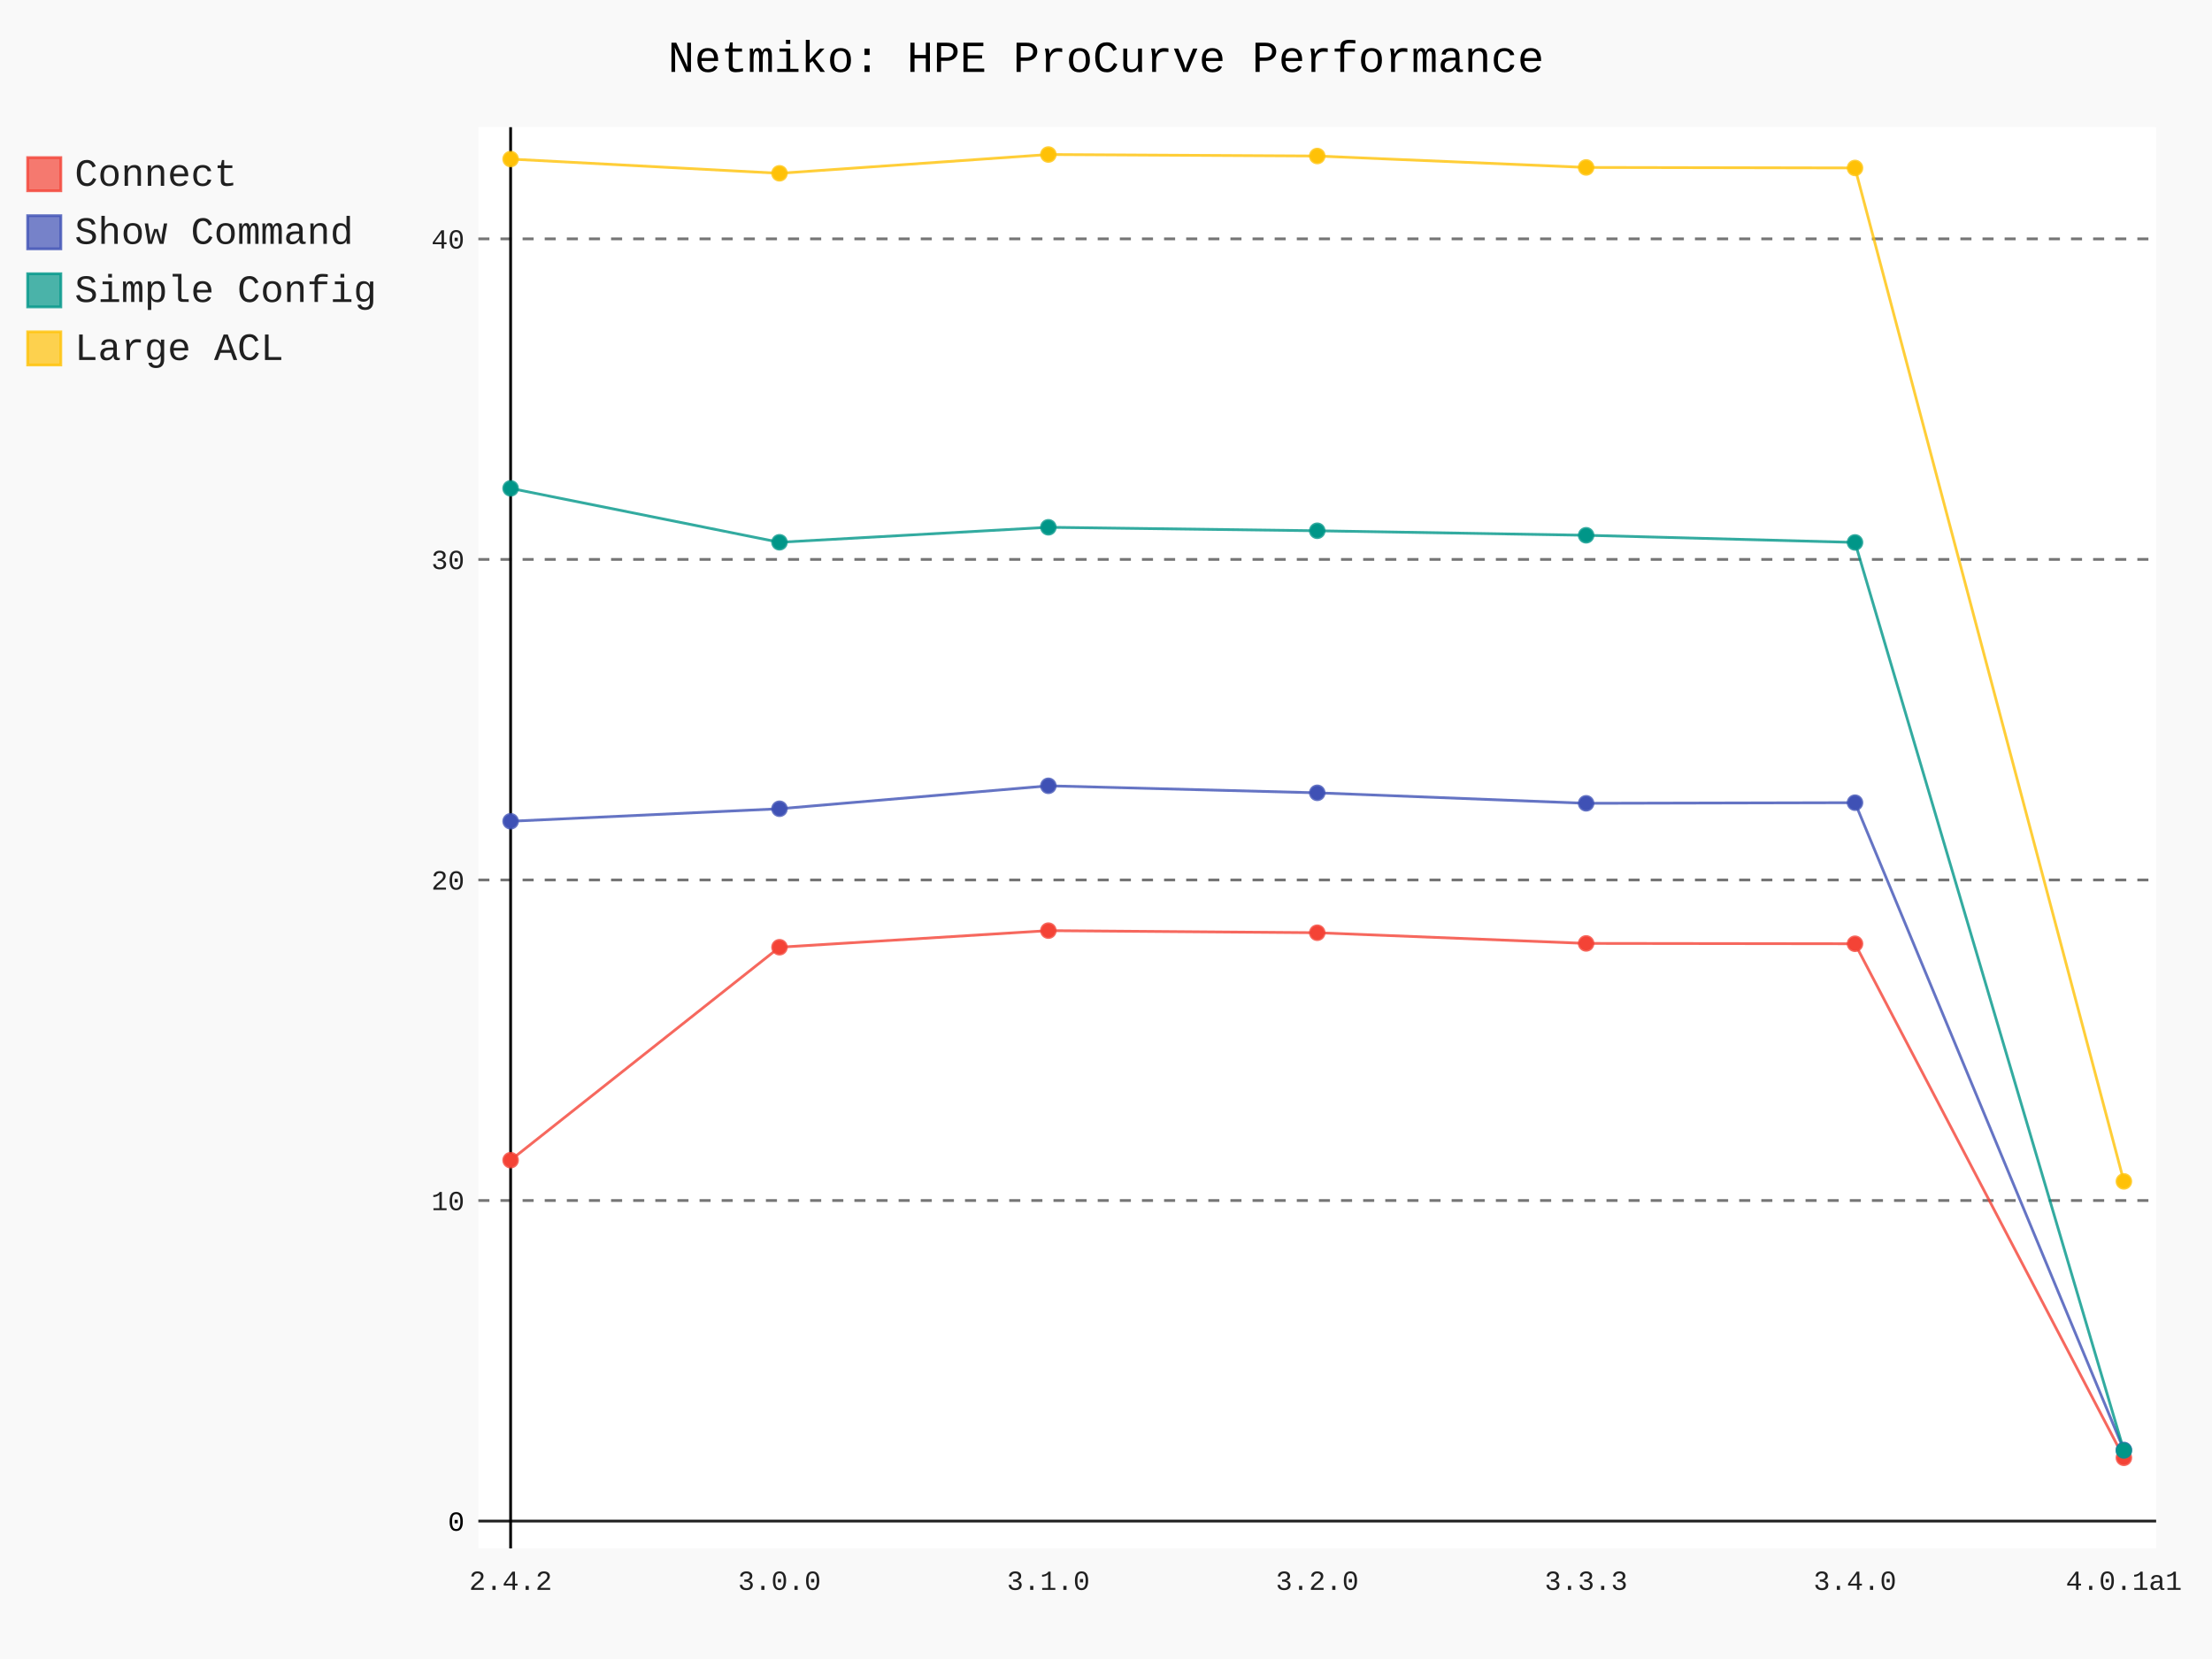
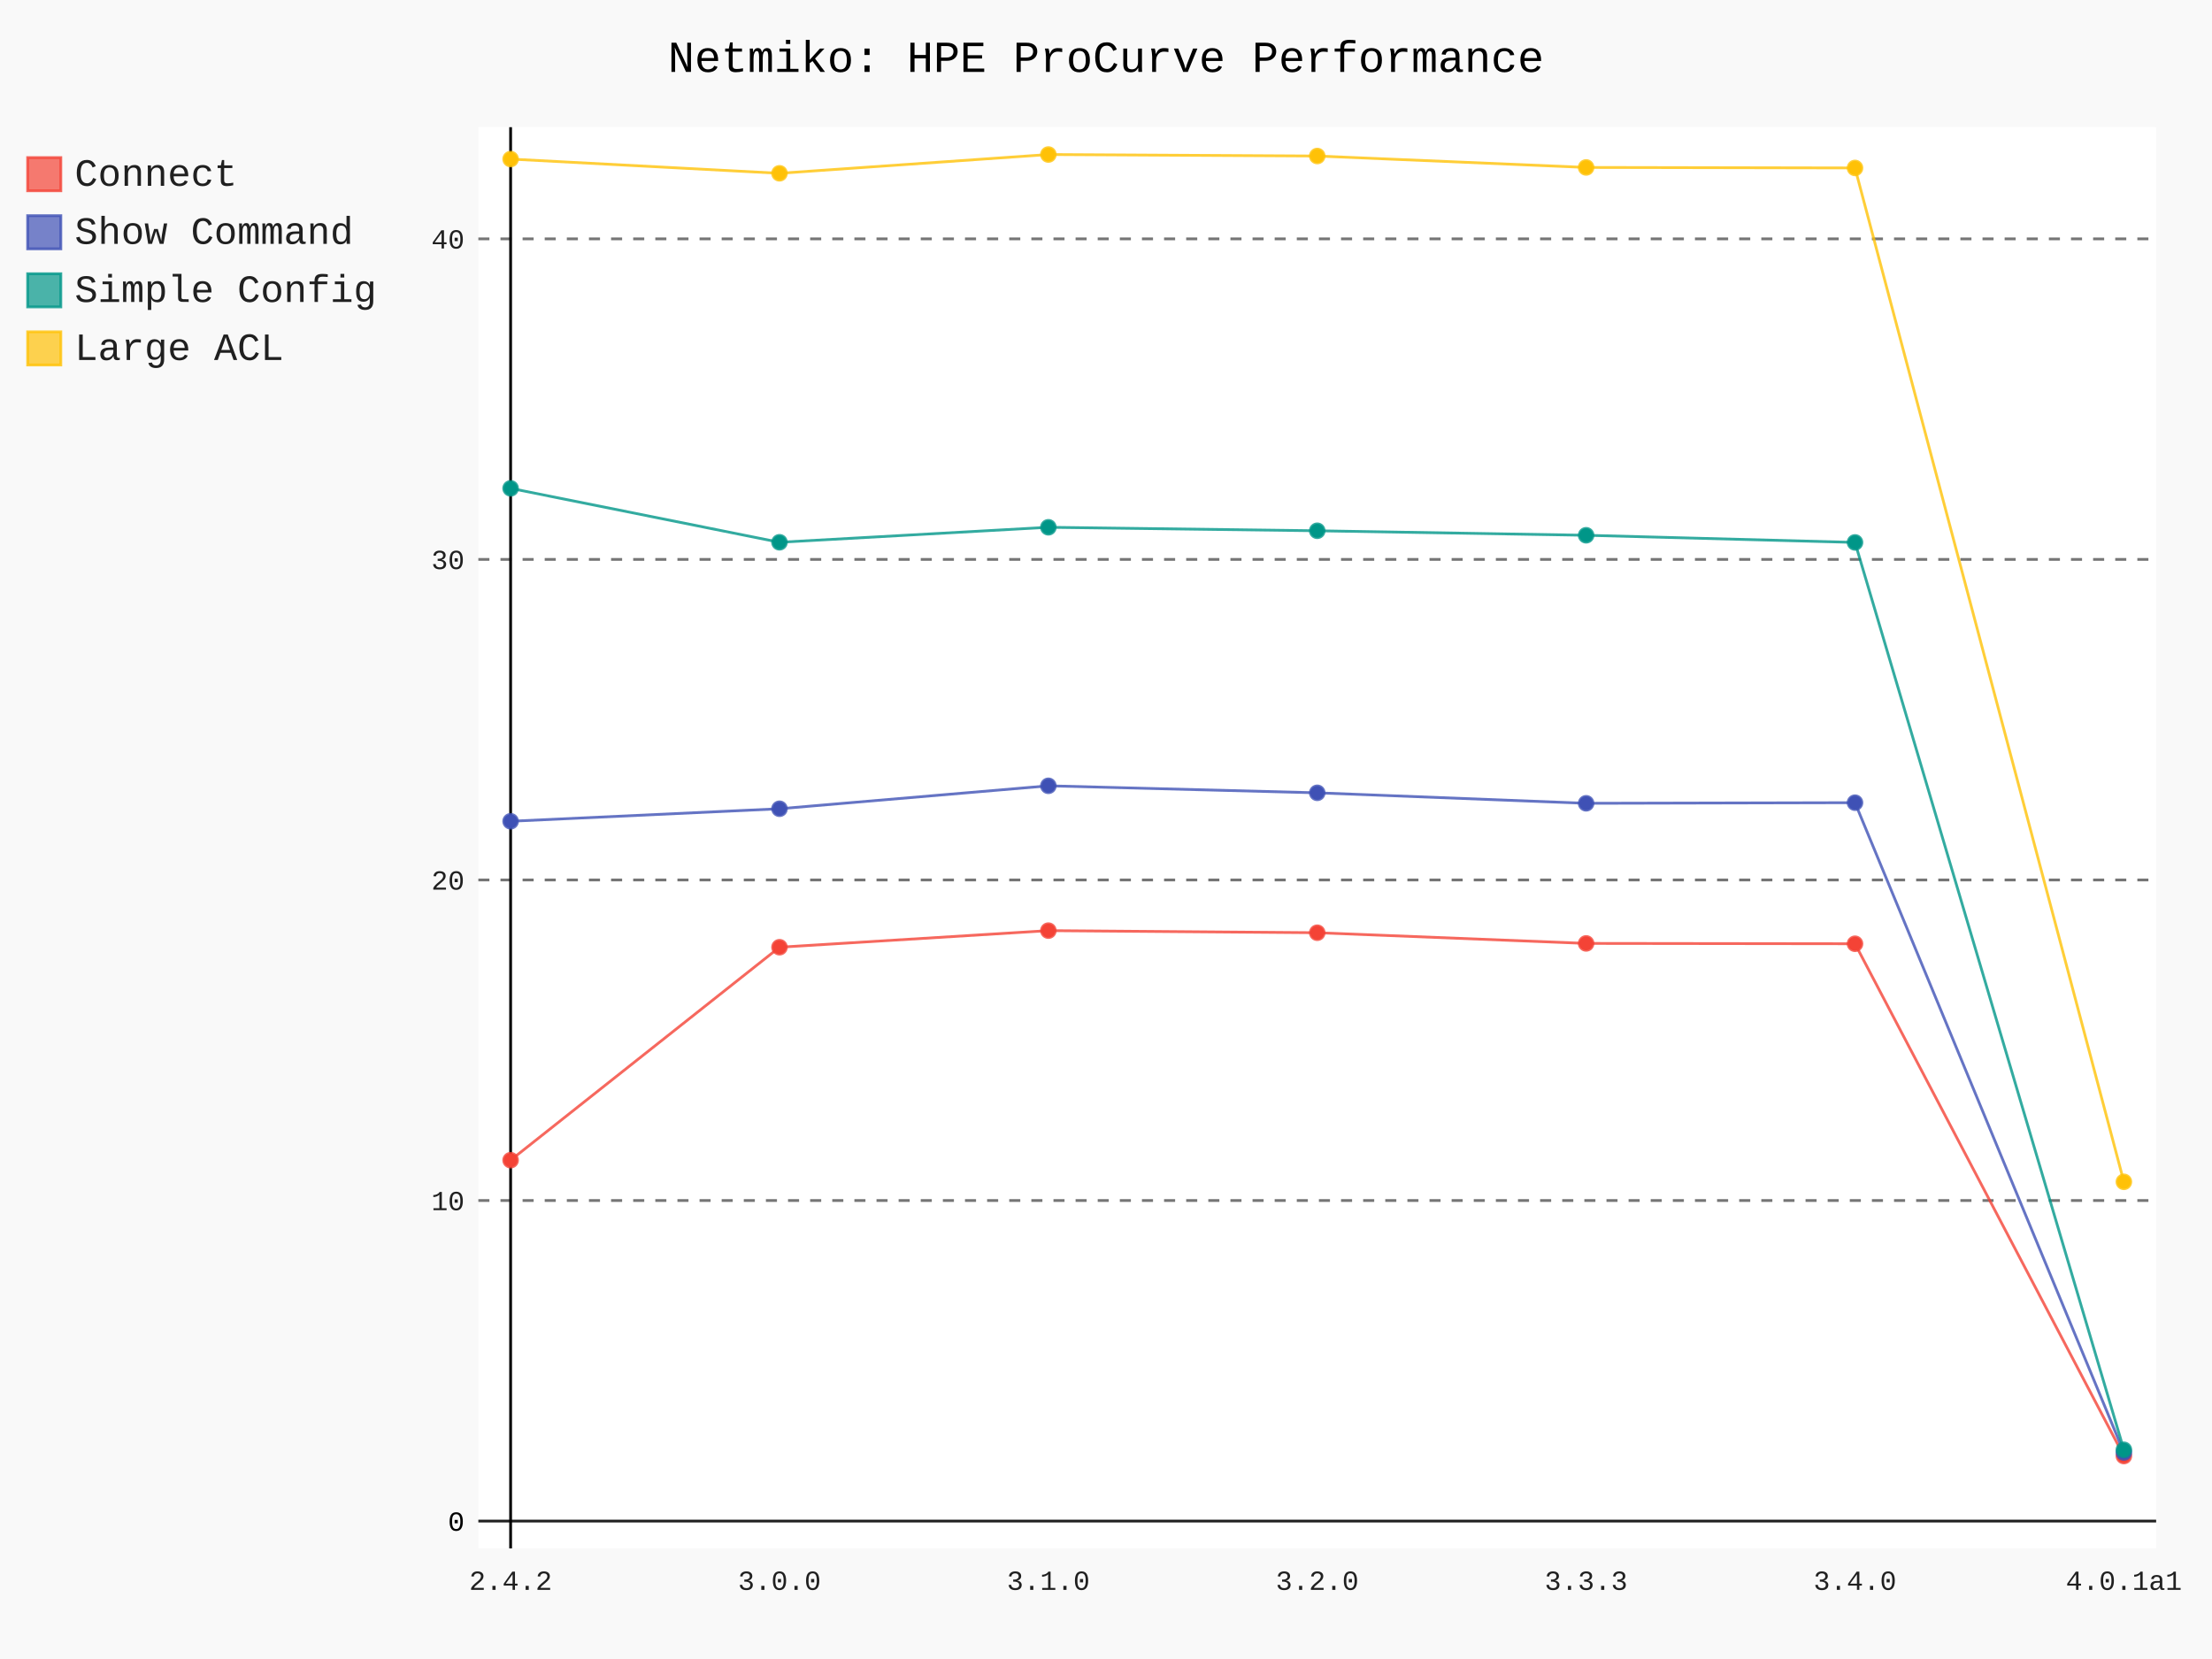
- <svg xmlns="http://www.w3.org/2000/svg" id="chart-289561e2-d361-450b-8631-7338bee3a5a2" class="pygal-chart" viewBox="0 0 800 600">
+ <svg xmlns="http://www.w3.org/2000/svg" id="chart-efc5001f-cff6-4122-808d-da1157785099" class="pygal-chart" viewBox="0 0 800 600">
  <defs>
-     <style type="text/css">#chart-289561e2-d361-450b-8631-7338bee3a5a2{-webkit-user-select:none;-webkit-font-smoothing:antialiased;font-family:Consolas,"Liberation Mono",Menlo,Courier,monospace}#chart-289561e2-d361-450b-8631-7338bee3a5a2 .title{font-family:Consolas,"Liberation Mono",Menlo,Courier,monospace;font-size:16px}#chart-289561e2-d361-450b-8631-7338bee3a5a2 .legends .legend text{font-family:Consolas,"Liberation Mono",Menlo,Courier,monospace;font-size:14px}#chart-289561e2-d361-450b-8631-7338bee3a5a2 .axis text{font-family:Consolas,"Liberation Mono",Menlo,Courier,monospace;font-size:10px}#chart-289561e2-d361-450b-8631-7338bee3a5a2 .axis text.major{font-family:Consolas,"Liberation Mono",Menlo,Courier,monospace;font-size:10px}#chart-289561e2-d361-450b-8631-7338bee3a5a2 .text-overlay text.value{font-family:Consolas,"Liberation Mono",Menlo,Courier,monospace;font-size:16px}#chart-289561e2-d361-450b-8631-7338bee3a5a2 .text-overlay text.label{font-family:Consolas,"Liberation Mono",Menlo,Courier,monospace;font-size:10px}#chart-289561e2-d361-450b-8631-7338bee3a5a2 .tooltip{font-family:Consolas,"Liberation Mono",Menlo,Courier,monospace;font-size:14px}#chart-289561e2-d361-450b-8631-7338bee3a5a2 text.no_data{font-family:Consolas,"Liberation Mono",Menlo,Courier,monospace;font-size:64px}
- #chart-289561e2-d361-450b-8631-7338bee3a5a2{background-color:rgba(249,249,249,1)}#chart-289561e2-d361-450b-8631-7338bee3a5a2 path,#chart-289561e2-d361-450b-8631-7338bee3a5a2 line,#chart-289561e2-d361-450b-8631-7338bee3a5a2 rect,#chart-289561e2-d361-450b-8631-7338bee3a5a2 circle{-webkit-transition:150ms;-moz-transition:150ms;transition:150ms}#chart-289561e2-d361-450b-8631-7338bee3a5a2 .graph &gt; .background{fill:rgba(249,249,249,1)}#chart-289561e2-d361-450b-8631-7338bee3a5a2 .plot &gt; .background{fill:rgba(255,255,255,1)}#chart-289561e2-d361-450b-8631-7338bee3a5a2 .graph{fill:rgba(0,0,0,.87)}#chart-289561e2-d361-450b-8631-7338bee3a5a2 text.no_data{fill:rgba(0,0,0,1)}#chart-289561e2-d361-450b-8631-7338bee3a5a2 .title{fill:rgba(0,0,0,1)}#chart-289561e2-d361-450b-8631-7338bee3a5a2 .legends .legend text{fill:rgba(0,0,0,.87)}#chart-289561e2-d361-450b-8631-7338bee3a5a2 .legends .legend:hover text{fill:rgba(0,0,0,1)}#chart-289561e2-d361-450b-8631-7338bee3a5a2 .axis .line{stroke:rgba(0,0,0,1)}#chart-289561e2-d361-450b-8631-7338bee3a5a2 .axis .guide.line{stroke:rgba(0,0,0,.54)}#chart-289561e2-d361-450b-8631-7338bee3a5a2 .axis .major.line{stroke:rgba(0,0,0,.87)}#chart-289561e2-d361-450b-8631-7338bee3a5a2 .axis text.major{fill:rgba(0,0,0,1)}#chart-289561e2-d361-450b-8631-7338bee3a5a2 .axis.y .guides:hover .guide.line,#chart-289561e2-d361-450b-8631-7338bee3a5a2 .line-graph .axis.x .guides:hover .guide.line,#chart-289561e2-d361-450b-8631-7338bee3a5a2 .stackedline-graph .axis.x .guides:hover .guide.line,#chart-289561e2-d361-450b-8631-7338bee3a5a2 .xy-graph .axis.x .guides:hover .guide.line{stroke:rgba(0,0,0,1)}#chart-289561e2-d361-450b-8631-7338bee3a5a2 .axis .guides:hover text{fill:rgba(0,0,0,1)}#chart-289561e2-d361-450b-8631-7338bee3a5a2 .reactive{fill-opacity:.7;stroke-opacity:.8}#chart-289561e2-d361-450b-8631-7338bee3a5a2 .ci{stroke:rgba(0,0,0,.87)}#chart-289561e2-d361-450b-8631-7338bee3a5a2 .reactive.active,#chart-289561e2-d361-450b-8631-7338bee3a5a2 .active .reactive{fill-opacity:.8;stroke-opacity:.9;stroke-width:4}#chart-289561e2-d361-450b-8631-7338bee3a5a2 .ci .reactive.active{stroke-width:1.5}#chart-289561e2-d361-450b-8631-7338bee3a5a2 .series text{fill:rgba(0,0,0,1)}#chart-289561e2-d361-450b-8631-7338bee3a5a2 .tooltip rect{fill:rgba(255,255,255,1);stroke:rgba(0,0,0,1);-webkit-transition:opacity 150ms;-moz-transition:opacity 150ms;transition:opacity 150ms}#chart-289561e2-d361-450b-8631-7338bee3a5a2 .tooltip .label{fill:rgba(0,0,0,.87)}#chart-289561e2-d361-450b-8631-7338bee3a5a2 .tooltip .label{fill:rgba(0,0,0,.87)}#chart-289561e2-d361-450b-8631-7338bee3a5a2 .tooltip .legend{font-size:.8em;fill:rgba(0,0,0,.54)}#chart-289561e2-d361-450b-8631-7338bee3a5a2 .tooltip .x_label{font-size:.6em;fill:rgba(0,0,0,1)}#chart-289561e2-d361-450b-8631-7338bee3a5a2 .tooltip .xlink{font-size:.5em;text-decoration:underline}#chart-289561e2-d361-450b-8631-7338bee3a5a2 .tooltip .value{font-size:1.5em}#chart-289561e2-d361-450b-8631-7338bee3a5a2 .bound{font-size:.5em}#chart-289561e2-d361-450b-8631-7338bee3a5a2 .max-value{font-size:.75em;fill:rgba(0,0,0,.54)}#chart-289561e2-d361-450b-8631-7338bee3a5a2 .map-element{fill:rgba(255,255,255,1);stroke:rgba(0,0,0,.54) !important}#chart-289561e2-d361-450b-8631-7338bee3a5a2 .map-element .reactive{fill-opacity:inherit;stroke-opacity:inherit}#chart-289561e2-d361-450b-8631-7338bee3a5a2 .color-0,#chart-289561e2-d361-450b-8631-7338bee3a5a2 .color-0 a:visited{stroke:#F44336;fill:#F44336}#chart-289561e2-d361-450b-8631-7338bee3a5a2 .color-1,#chart-289561e2-d361-450b-8631-7338bee3a5a2 .color-1 a:visited{stroke:#3F51B5;fill:#3F51B5}#chart-289561e2-d361-450b-8631-7338bee3a5a2 .color-2,#chart-289561e2-d361-450b-8631-7338bee3a5a2 .color-2 a:visited{stroke:#009688;fill:#009688}#chart-289561e2-d361-450b-8631-7338bee3a5a2 .color-3,#chart-289561e2-d361-450b-8631-7338bee3a5a2 .color-3 a:visited{stroke:#FFC107;fill:#FFC107}#chart-289561e2-d361-450b-8631-7338bee3a5a2 .text-overlay .color-0 text{fill:black}#chart-289561e2-d361-450b-8631-7338bee3a5a2 .text-overlay .color-1 text{fill:black}#chart-289561e2-d361-450b-8631-7338bee3a5a2 .text-overlay .color-2 text{fill:black}#chart-289561e2-d361-450b-8631-7338bee3a5a2 .text-overlay .color-3 text{fill:black}
- #chart-289561e2-d361-450b-8631-7338bee3a5a2 text.no_data{text-anchor:middle}#chart-289561e2-d361-450b-8631-7338bee3a5a2 .guide.line{fill:none}#chart-289561e2-d361-450b-8631-7338bee3a5a2 .centered{text-anchor:middle}#chart-289561e2-d361-450b-8631-7338bee3a5a2 .title{text-anchor:middle}#chart-289561e2-d361-450b-8631-7338bee3a5a2 .legends .legend text{fill-opacity:1}#chart-289561e2-d361-450b-8631-7338bee3a5a2 .axis.x text{text-anchor:middle}#chart-289561e2-d361-450b-8631-7338bee3a5a2 .axis.x:not(.web) text[transform]{text-anchor:start}#chart-289561e2-d361-450b-8631-7338bee3a5a2 .axis.x:not(.web) text[transform].backwards{text-anchor:end}#chart-289561e2-d361-450b-8631-7338bee3a5a2 .axis.y text{text-anchor:end}#chart-289561e2-d361-450b-8631-7338bee3a5a2 .axis.y text[transform].backwards{text-anchor:start}#chart-289561e2-d361-450b-8631-7338bee3a5a2 .axis.y2 text{text-anchor:start}#chart-289561e2-d361-450b-8631-7338bee3a5a2 .axis.y2 text[transform].backwards{text-anchor:end}#chart-289561e2-d361-450b-8631-7338bee3a5a2 .axis .guide.line{stroke-dasharray:4,4}#chart-289561e2-d361-450b-8631-7338bee3a5a2 .axis .major.guide.line{stroke-dasharray:6,6}#chart-289561e2-d361-450b-8631-7338bee3a5a2 .horizontal .axis.y .guide.line,#chart-289561e2-d361-450b-8631-7338bee3a5a2 .horizontal .axis.y2 .guide.line,#chart-289561e2-d361-450b-8631-7338bee3a5a2 .vertical .axis.x .guide.line{opacity:0}#chart-289561e2-d361-450b-8631-7338bee3a5a2 .horizontal .axis.always_show .guide.line,#chart-289561e2-d361-450b-8631-7338bee3a5a2 .vertical .axis.always_show .guide.line{opacity:1 !important}#chart-289561e2-d361-450b-8631-7338bee3a5a2 .axis.y .guides:hover .guide.line,#chart-289561e2-d361-450b-8631-7338bee3a5a2 .axis.y2 .guides:hover .guide.line,#chart-289561e2-d361-450b-8631-7338bee3a5a2 .axis.x .guides:hover .guide.line{opacity:1}#chart-289561e2-d361-450b-8631-7338bee3a5a2 .axis .guides:hover text{opacity:1}#chart-289561e2-d361-450b-8631-7338bee3a5a2 .nofill{fill:none}#chart-289561e2-d361-450b-8631-7338bee3a5a2 .subtle-fill{fill-opacity:.2}#chart-289561e2-d361-450b-8631-7338bee3a5a2 .dot{stroke-width:1px;fill-opacity:1}#chart-289561e2-d361-450b-8631-7338bee3a5a2 .dot.active{stroke-width:5px}#chart-289561e2-d361-450b-8631-7338bee3a5a2 .dot.negative{fill:transparent}#chart-289561e2-d361-450b-8631-7338bee3a5a2 text,#chart-289561e2-d361-450b-8631-7338bee3a5a2 tspan{stroke:none !important}#chart-289561e2-d361-450b-8631-7338bee3a5a2 .series text.active{opacity:1}#chart-289561e2-d361-450b-8631-7338bee3a5a2 .tooltip rect{fill-opacity:.95;stroke-width:.5}#chart-289561e2-d361-450b-8631-7338bee3a5a2 .tooltip text{fill-opacity:1}#chart-289561e2-d361-450b-8631-7338bee3a5a2 .showable{visibility:hidden}#chart-289561e2-d361-450b-8631-7338bee3a5a2 .showable.shown{visibility:visible}#chart-289561e2-d361-450b-8631-7338bee3a5a2 .gauge-background{fill:rgba(229,229,229,1);stroke:none}#chart-289561e2-d361-450b-8631-7338bee3a5a2 .bg-lines{stroke:rgba(249,249,249,1);stroke-width:2px}</style>
+     <style type="text/css">#chart-efc5001f-cff6-4122-808d-da1157785099{-webkit-user-select:none;-webkit-font-smoothing:antialiased;font-family:Consolas,"Liberation Mono",Menlo,Courier,monospace}#chart-efc5001f-cff6-4122-808d-da1157785099 .title{font-family:Consolas,"Liberation Mono",Menlo,Courier,monospace;font-size:16px}#chart-efc5001f-cff6-4122-808d-da1157785099 .legends .legend text{font-family:Consolas,"Liberation Mono",Menlo,Courier,monospace;font-size:14px}#chart-efc5001f-cff6-4122-808d-da1157785099 .axis text{font-family:Consolas,"Liberation Mono",Menlo,Courier,monospace;font-size:10px}#chart-efc5001f-cff6-4122-808d-da1157785099 .axis text.major{font-family:Consolas,"Liberation Mono",Menlo,Courier,monospace;font-size:10px}#chart-efc5001f-cff6-4122-808d-da1157785099 .text-overlay text.value{font-family:Consolas,"Liberation Mono",Menlo,Courier,monospace;font-size:16px}#chart-efc5001f-cff6-4122-808d-da1157785099 .text-overlay text.label{font-family:Consolas,"Liberation Mono",Menlo,Courier,monospace;font-size:10px}#chart-efc5001f-cff6-4122-808d-da1157785099 .tooltip{font-family:Consolas,"Liberation Mono",Menlo,Courier,monospace;font-size:14px}#chart-efc5001f-cff6-4122-808d-da1157785099 text.no_data{font-family:Consolas,"Liberation Mono",Menlo,Courier,monospace;font-size:64px}
+ #chart-efc5001f-cff6-4122-808d-da1157785099{background-color:rgba(249,249,249,1)}#chart-efc5001f-cff6-4122-808d-da1157785099 path,#chart-efc5001f-cff6-4122-808d-da1157785099 line,#chart-efc5001f-cff6-4122-808d-da1157785099 rect,#chart-efc5001f-cff6-4122-808d-da1157785099 circle{-webkit-transition:150ms;-moz-transition:150ms;transition:150ms}#chart-efc5001f-cff6-4122-808d-da1157785099 .graph &gt; .background{fill:rgba(249,249,249,1)}#chart-efc5001f-cff6-4122-808d-da1157785099 .plot &gt; .background{fill:rgba(255,255,255,1)}#chart-efc5001f-cff6-4122-808d-da1157785099 .graph{fill:rgba(0,0,0,.87)}#chart-efc5001f-cff6-4122-808d-da1157785099 text.no_data{fill:rgba(0,0,0,1)}#chart-efc5001f-cff6-4122-808d-da1157785099 .title{fill:rgba(0,0,0,1)}#chart-efc5001f-cff6-4122-808d-da1157785099 .legends .legend text{fill:rgba(0,0,0,.87)}#chart-efc5001f-cff6-4122-808d-da1157785099 .legends .legend:hover text{fill:rgba(0,0,0,1)}#chart-efc5001f-cff6-4122-808d-da1157785099 .axis .line{stroke:rgba(0,0,0,1)}#chart-efc5001f-cff6-4122-808d-da1157785099 .axis .guide.line{stroke:rgba(0,0,0,.54)}#chart-efc5001f-cff6-4122-808d-da1157785099 .axis .major.line{stroke:rgba(0,0,0,.87)}#chart-efc5001f-cff6-4122-808d-da1157785099 .axis text.major{fill:rgba(0,0,0,1)}#chart-efc5001f-cff6-4122-808d-da1157785099 .axis.y .guides:hover .guide.line,#chart-efc5001f-cff6-4122-808d-da1157785099 .line-graph .axis.x .guides:hover .guide.line,#chart-efc5001f-cff6-4122-808d-da1157785099 .stackedline-graph .axis.x .guides:hover .guide.line,#chart-efc5001f-cff6-4122-808d-da1157785099 .xy-graph .axis.x .guides:hover .guide.line{stroke:rgba(0,0,0,1)}#chart-efc5001f-cff6-4122-808d-da1157785099 .axis .guides:hover text{fill:rgba(0,0,0,1)}#chart-efc5001f-cff6-4122-808d-da1157785099 .reactive{fill-opacity:.7;stroke-opacity:.8}#chart-efc5001f-cff6-4122-808d-da1157785099 .ci{stroke:rgba(0,0,0,.87)}#chart-efc5001f-cff6-4122-808d-da1157785099 .reactive.active,#chart-efc5001f-cff6-4122-808d-da1157785099 .active .reactive{fill-opacity:.8;stroke-opacity:.9;stroke-width:4}#chart-efc5001f-cff6-4122-808d-da1157785099 .ci .reactive.active{stroke-width:1.5}#chart-efc5001f-cff6-4122-808d-da1157785099 .series text{fill:rgba(0,0,0,1)}#chart-efc5001f-cff6-4122-808d-da1157785099 .tooltip rect{fill:rgba(255,255,255,1);stroke:rgba(0,0,0,1);-webkit-transition:opacity 150ms;-moz-transition:opacity 150ms;transition:opacity 150ms}#chart-efc5001f-cff6-4122-808d-da1157785099 .tooltip .label{fill:rgba(0,0,0,.87)}#chart-efc5001f-cff6-4122-808d-da1157785099 .tooltip .label{fill:rgba(0,0,0,.87)}#chart-efc5001f-cff6-4122-808d-da1157785099 .tooltip .legend{font-size:.8em;fill:rgba(0,0,0,.54)}#chart-efc5001f-cff6-4122-808d-da1157785099 .tooltip .x_label{font-size:.6em;fill:rgba(0,0,0,1)}#chart-efc5001f-cff6-4122-808d-da1157785099 .tooltip .xlink{font-size:.5em;text-decoration:underline}#chart-efc5001f-cff6-4122-808d-da1157785099 .tooltip .value{font-size:1.5em}#chart-efc5001f-cff6-4122-808d-da1157785099 .bound{font-size:.5em}#chart-efc5001f-cff6-4122-808d-da1157785099 .max-value{font-size:.75em;fill:rgba(0,0,0,.54)}#chart-efc5001f-cff6-4122-808d-da1157785099 .map-element{fill:rgba(255,255,255,1);stroke:rgba(0,0,0,.54) !important}#chart-efc5001f-cff6-4122-808d-da1157785099 .map-element .reactive{fill-opacity:inherit;stroke-opacity:inherit}#chart-efc5001f-cff6-4122-808d-da1157785099 .color-0,#chart-efc5001f-cff6-4122-808d-da1157785099 .color-0 a:visited{stroke:#F44336;fill:#F44336}#chart-efc5001f-cff6-4122-808d-da1157785099 .color-1,#chart-efc5001f-cff6-4122-808d-da1157785099 .color-1 a:visited{stroke:#3F51B5;fill:#3F51B5}#chart-efc5001f-cff6-4122-808d-da1157785099 .color-2,#chart-efc5001f-cff6-4122-808d-da1157785099 .color-2 a:visited{stroke:#009688;fill:#009688}#chart-efc5001f-cff6-4122-808d-da1157785099 .color-3,#chart-efc5001f-cff6-4122-808d-da1157785099 .color-3 a:visited{stroke:#FFC107;fill:#FFC107}#chart-efc5001f-cff6-4122-808d-da1157785099 .text-overlay .color-0 text{fill:black}#chart-efc5001f-cff6-4122-808d-da1157785099 .text-overlay .color-1 text{fill:black}#chart-efc5001f-cff6-4122-808d-da1157785099 .text-overlay .color-2 text{fill:black}#chart-efc5001f-cff6-4122-808d-da1157785099 .text-overlay .color-3 text{fill:black}
+ #chart-efc5001f-cff6-4122-808d-da1157785099 text.no_data{text-anchor:middle}#chart-efc5001f-cff6-4122-808d-da1157785099 .guide.line{fill:none}#chart-efc5001f-cff6-4122-808d-da1157785099 .centered{text-anchor:middle}#chart-efc5001f-cff6-4122-808d-da1157785099 .title{text-anchor:middle}#chart-efc5001f-cff6-4122-808d-da1157785099 .legends .legend text{fill-opacity:1}#chart-efc5001f-cff6-4122-808d-da1157785099 .axis.x text{text-anchor:middle}#chart-efc5001f-cff6-4122-808d-da1157785099 .axis.x:not(.web) text[transform]{text-anchor:start}#chart-efc5001f-cff6-4122-808d-da1157785099 .axis.x:not(.web) text[transform].backwards{text-anchor:end}#chart-efc5001f-cff6-4122-808d-da1157785099 .axis.y text{text-anchor:end}#chart-efc5001f-cff6-4122-808d-da1157785099 .axis.y text[transform].backwards{text-anchor:start}#chart-efc5001f-cff6-4122-808d-da1157785099 .axis.y2 text{text-anchor:start}#chart-efc5001f-cff6-4122-808d-da1157785099 .axis.y2 text[transform].backwards{text-anchor:end}#chart-efc5001f-cff6-4122-808d-da1157785099 .axis .guide.line{stroke-dasharray:4,4}#chart-efc5001f-cff6-4122-808d-da1157785099 .axis .major.guide.line{stroke-dasharray:6,6}#chart-efc5001f-cff6-4122-808d-da1157785099 .horizontal .axis.y .guide.line,#chart-efc5001f-cff6-4122-808d-da1157785099 .horizontal .axis.y2 .guide.line,#chart-efc5001f-cff6-4122-808d-da1157785099 .vertical .axis.x .guide.line{opacity:0}#chart-efc5001f-cff6-4122-808d-da1157785099 .horizontal .axis.always_show .guide.line,#chart-efc5001f-cff6-4122-808d-da1157785099 .vertical .axis.always_show .guide.line{opacity:1 !important}#chart-efc5001f-cff6-4122-808d-da1157785099 .axis.y .guides:hover .guide.line,#chart-efc5001f-cff6-4122-808d-da1157785099 .axis.y2 .guides:hover .guide.line,#chart-efc5001f-cff6-4122-808d-da1157785099 .axis.x .guides:hover .guide.line{opacity:1}#chart-efc5001f-cff6-4122-808d-da1157785099 .axis .guides:hover text{opacity:1}#chart-efc5001f-cff6-4122-808d-da1157785099 .nofill{fill:none}#chart-efc5001f-cff6-4122-808d-da1157785099 .subtle-fill{fill-opacity:.2}#chart-efc5001f-cff6-4122-808d-da1157785099 .dot{stroke-width:1px;fill-opacity:1}#chart-efc5001f-cff6-4122-808d-da1157785099 .dot.active{stroke-width:5px}#chart-efc5001f-cff6-4122-808d-da1157785099 .dot.negative{fill:transparent}#chart-efc5001f-cff6-4122-808d-da1157785099 text,#chart-efc5001f-cff6-4122-808d-da1157785099 tspan{stroke:none !important}#chart-efc5001f-cff6-4122-808d-da1157785099 .series text.active{opacity:1}#chart-efc5001f-cff6-4122-808d-da1157785099 .tooltip rect{fill-opacity:.95;stroke-width:.5}#chart-efc5001f-cff6-4122-808d-da1157785099 .tooltip text{fill-opacity:1}#chart-efc5001f-cff6-4122-808d-da1157785099 .showable{visibility:hidden}#chart-efc5001f-cff6-4122-808d-da1157785099 .showable.shown{visibility:visible}#chart-efc5001f-cff6-4122-808d-da1157785099 .gauge-background{fill:rgba(229,229,229,1);stroke:none}#chart-efc5001f-cff6-4122-808d-da1157785099 .bg-lines{stroke:rgba(249,249,249,1);stroke-width:2px}</style>
  </defs>
  <g class="graph line-graph vertical">
    <rect x="0" y="0" width="800" height="600" class="background" />
    <g transform="translate(173, 46)" class="plot">
      <rect x="0" y="0" width="606.8" height="514" class="background" />
      <g class="axis y always_show">
        <g class="guides">
          <path d="M0 504.115 h606.8" class="axis major line" />
          <text x="-5" y="507.615" class="major">0</text>
        </g>
        <g class="guides">
          <path d="M0 388.183 h606.8" class="guide line" />
          <text x="-5" y="391.683" class="">10</text>
        </g>
        <g class="guides">
          <path d="M0 272.251 h606.8" class="guide line" />
          <text x="-5" y="275.751" class="">20</text>
        </g>
        <g class="guides">
          <path d="M0 156.319 h606.8" class="guide line" />
          <text x="-5" y="159.819" class="">30</text>
        </g>
        <g class="guides">
          <path d="M0 40.386 h606.8" class="guide line" />
          <text x="-5" y="43.886" class="">40</text>
        </g>
      </g>
      <g class="axis x">
        <g class="guides">
          <path d="M11.669 0 v514" class="line" />
          <text x="11.669" y="529.0" class="">2.4.2</text>
        </g>
        <g class="guides">
          <path d="M108.913 0 v514" class="guide line" />
          <text x="108.913" y="529.0" class="">3.0.0</text>
        </g>
        <g class="guides">
          <path d="M206.156 0 v514" class="guide line" />
          <text x="206.156" y="529.0" class="">3.1.0</text>
        </g>
        <g class="guides">
          <path d="M303.4 0 v514" class="guide line" />
          <text x="303.4" y="529.0" class="">3.2.0</text>
        </g>
        <g class="guides">
          <path d="M400.644 0 v514" class="guide line" />
          <text x="400.644" y="529.0" class="">3.3.3</text>
        </g>
        <g class="guides">
          <path d="M497.887 0 v514" class="guide line" />
          <text x="497.887" y="529.0" class="">3.4.0</text>
        </g>
        <g class="guides">
          <path d="M595.131 0 v514" class="guide line" />
          <text x="595.131" y="529.0" class="">4.0.1a1</text>
        </g>
      </g>
      <g class="series serie-0 color-0">
-         <path d="M11.669 373.596 L108.913 296.576 206.156 290.576 303.4 291.333 400.644 295.197 497.887 295.321 595.131 481.237" class="line reactive nofill" />
+         <path d="M11.669 373.596 L108.913 296.576 206.156 290.576 303.4 291.333 400.644 295.197 497.887 295.321 595.131 480.593" class="line reactive nofill" />
      </g>
      <g class="series serie-1 color-1">
-         <path d="M11.669 251.022 L108.913 246.496 206.156 238.201 303.4 240.735 400.644 244.524 497.887 244.303 595.131 478.398" class="line reactive nofill" />
+         <path d="M11.669 251.022 L108.913 246.496 206.156 238.201 303.4 240.735 400.644 244.524 497.887 244.303 595.131 479.317" class="line reactive nofill" />
      </g>
      <g class="series serie-2 color-2">
-         <path d="M11.669 130.619 L108.913 150.125 206.156 144.701 303.4 145.961 400.644 147.59 497.887 150.175 595.131 478.591" class="line reactive nofill" />
+         <path d="M11.669 130.619 L108.913 150.125 206.156 144.701 303.4 145.961 400.644 147.59 497.887 150.175 595.131 478.345" class="line reactive nofill" />
      </g>
      <g class="series serie-3 color-3">
-         <path d="M11.669 11.531 L108.913 16.677 206.156 9.885 303.4 10.428 400.644 14.557 497.887 14.743 595.131 381.27" class="line reactive nofill" />
+         <path d="M11.669 11.531 L108.913 16.677 206.156 9.885 303.4 10.428 400.644 14.557 497.887 14.743 595.131 381.424" class="line reactive nofill" />
      </g>
    </g>
    <g class="titles">
      <text x="400.0" y="26" class="title plot_title">Netmiko: HPE ProCurve Performance</text>
    </g>
    <g transform="translate(173, 46)" class="plot overlay">
      <g class="series serie-0 color-0">
        <g class="dots">
          <circle cx="11.669" cy="373.596" r="2.5" class="dot reactive tooltip-trigger" />
        </g>
        <g class="dots">
          <circle cx="108.913" cy="296.576" r="2.5" class="dot reactive tooltip-trigger" />
        </g>
        <g class="dots">
          <circle cx="206.156" cy="290.576" r="2.5" class="dot reactive tooltip-trigger" />
        </g>
        <g class="dots">
          <circle cx="303.4" cy="291.333" r="2.5" class="dot reactive tooltip-trigger" />
        </g>
        <g class="dots">
          <circle cx="400.644" cy="295.197" r="2.5" class="dot reactive tooltip-trigger" />
        </g>
        <g class="dots">
          <circle cx="497.887" cy="295.321" r="2.5" class="dot reactive tooltip-trigger" />
        </g>
        <g class="dots">
-           <circle cx="595.131" cy="481.237" r="2.5" class="dot reactive tooltip-trigger" />
+           <circle cx="595.131" cy="480.593" r="2.5" class="dot reactive tooltip-trigger" />
        </g>
      </g>
      <g class="series serie-1 color-1">
        <g class="dots">
          <circle cx="11.669" cy="251.022" r="2.5" class="dot reactive tooltip-trigger" />
        </g>
        <g class="dots">
          <circle cx="108.913" cy="246.496" r="2.5" class="dot reactive tooltip-trigger" />
        </g>
        <g class="dots">
          <circle cx="206.156" cy="238.201" r="2.5" class="dot reactive tooltip-trigger" />
        </g>
        <g class="dots">
          <circle cx="303.4" cy="240.735" r="2.5" class="dot reactive tooltip-trigger" />
        </g>
        <g class="dots">
          <circle cx="400.644" cy="244.524" r="2.5" class="dot reactive tooltip-trigger" />
        </g>
        <g class="dots">
          <circle cx="497.887" cy="244.303" r="2.5" class="dot reactive tooltip-trigger" />
        </g>
        <g class="dots">
-           <circle cx="595.131" cy="478.398" r="2.5" class="dot reactive tooltip-trigger" />
+           <circle cx="595.131" cy="479.317" r="2.5" class="dot reactive tooltip-trigger" />
        </g>
      </g>
      <g class="series serie-2 color-2">
        <g class="dots">
          <circle cx="11.669" cy="130.619" r="2.5" class="dot reactive tooltip-trigger" />
        </g>
        <g class="dots">
          <circle cx="108.913" cy="150.125" r="2.5" class="dot reactive tooltip-trigger" />
        </g>
        <g class="dots">
          <circle cx="206.156" cy="144.701" r="2.5" class="dot reactive tooltip-trigger" />
        </g>
        <g class="dots">
          <circle cx="303.4" cy="145.961" r="2.5" class="dot reactive tooltip-trigger" />
        </g>
        <g class="dots">
          <circle cx="400.644" cy="147.59" r="2.5" class="dot reactive tooltip-trigger" />
        </g>
        <g class="dots">
          <circle cx="497.887" cy="150.175" r="2.5" class="dot reactive tooltip-trigger" />
        </g>
        <g class="dots">
-           <circle cx="595.131" cy="478.591" r="2.5" class="dot reactive tooltip-trigger" />
+           <circle cx="595.131" cy="478.345" r="2.5" class="dot reactive tooltip-trigger" />
        </g>
      </g>
      <g class="series serie-3 color-3">
        <g class="dots">
          <circle cx="11.669" cy="11.531" r="2.5" class="dot reactive tooltip-trigger" />
        </g>
        <g class="dots">
          <circle cx="108.913" cy="16.677" r="2.5" class="dot reactive tooltip-trigger" />
        </g>
        <g class="dots">
          <circle cx="206.156" cy="9.885" r="2.5" class="dot reactive tooltip-trigger" />
        </g>
        <g class="dots">
          <circle cx="303.4" cy="10.428" r="2.5" class="dot reactive tooltip-trigger" />
        </g>
        <g class="dots">
          <circle cx="400.644" cy="14.557" r="2.5" class="dot reactive tooltip-trigger" />
        </g>
        <g class="dots">
          <circle cx="497.887" cy="14.743" r="2.5" class="dot reactive tooltip-trigger" />
        </g>
        <g class="dots">
-           <circle cx="595.131" cy="381.27" r="2.5" class="dot reactive tooltip-trigger" />
+           <circle cx="595.131" cy="381.424" r="2.5" class="dot reactive tooltip-trigger" />
        </g>
      </g>
    </g>
    <g transform="translate(173, 46)" class="plot text-overlay">
      <g class="series serie-0 color-0" />
      <g class="series serie-1 color-1" />
      <g class="series serie-2 color-2" />
      <g class="series serie-3 color-3" />
    </g>
    <g transform="translate(173, 46)" class="plot tooltip-overlay">
      <g transform="translate(0 0)" style="opacity: 0" class="tooltip">
        <rect rx="0" ry="0" width="0" height="0" class="tooltip-box" />
        <g class="text" />
      </g>
    </g>
    <g transform="translate(10, 56)" class="legends">
      <g id="activate-serie-0" class="legend reactive activate-serie">
        <rect x="0.0" y="1.0" width="12" height="12" class="color-0 reactive" />
        <text x="17.0" y="11.2">Connect</text>
      </g>
      <g id="activate-serie-1" class="legend reactive activate-serie">
        <rect x="0.0" y="22.0" width="12" height="12" class="color-1 reactive" />
        <text x="17.0" y="32.2">Show Command</text>
      </g>
      <g id="activate-serie-2" class="legend reactive activate-serie">
        <rect x="0.0" y="43.0" width="12" height="12" class="color-2 reactive" />
        <text x="17.0" y="53.2">Simple Config</text>
      </g>
      <g id="activate-serie-3" class="legend reactive activate-serie">
        <rect x="0.0" y="64.0" width="12" height="12" class="color-3 reactive" />
        <text x="17.0" y="74.2">Large ACL</text>
      </g>
    </g>
    <g transform="translate(790, 56)" class="legends" />
  </g>
</svg>
